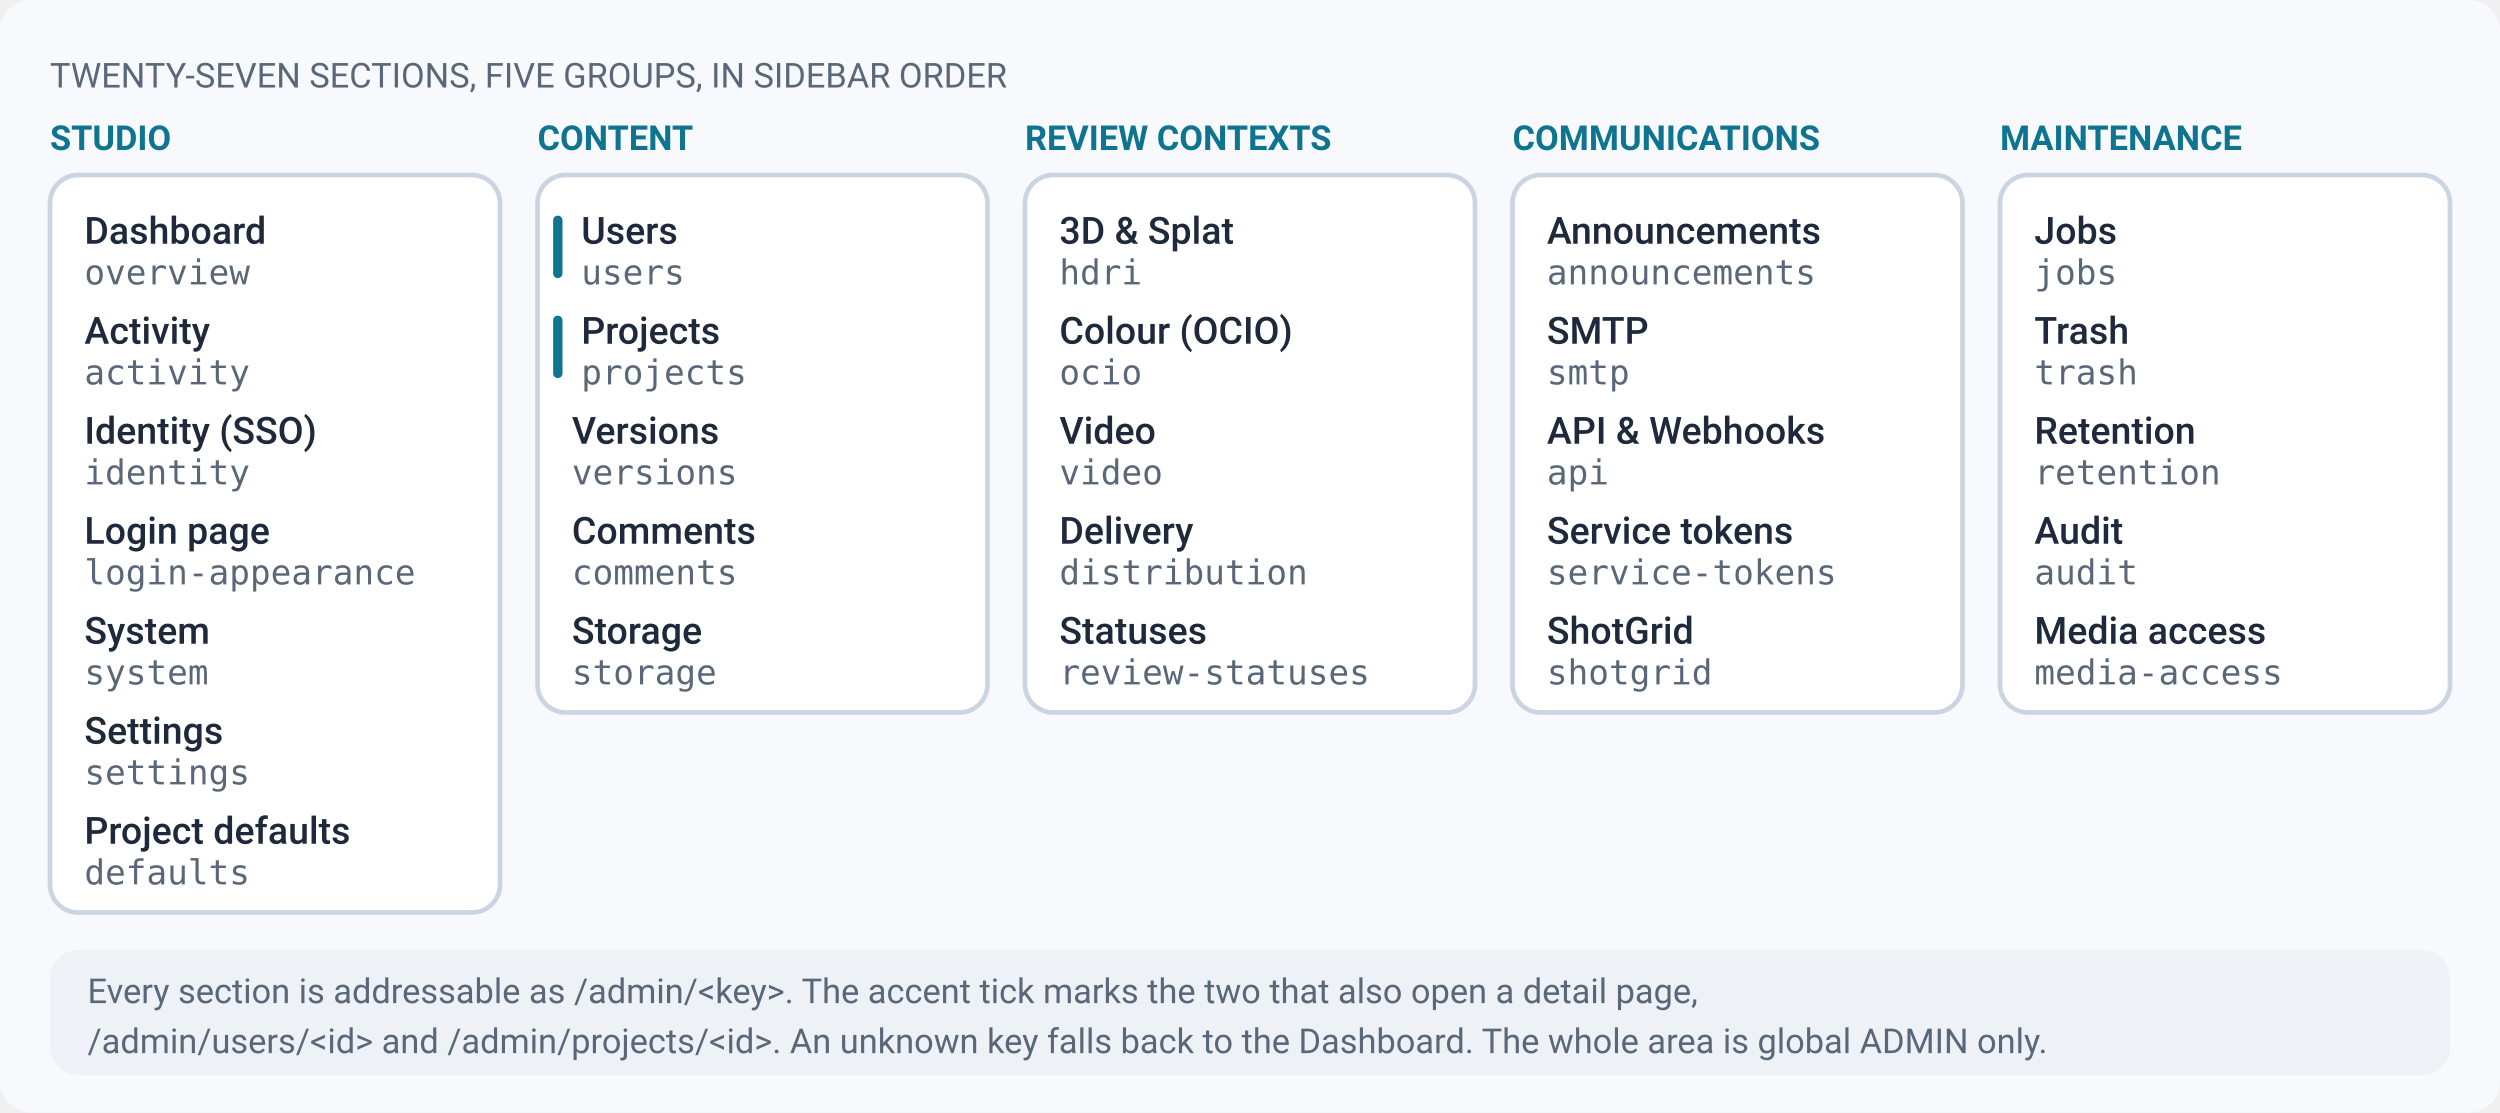
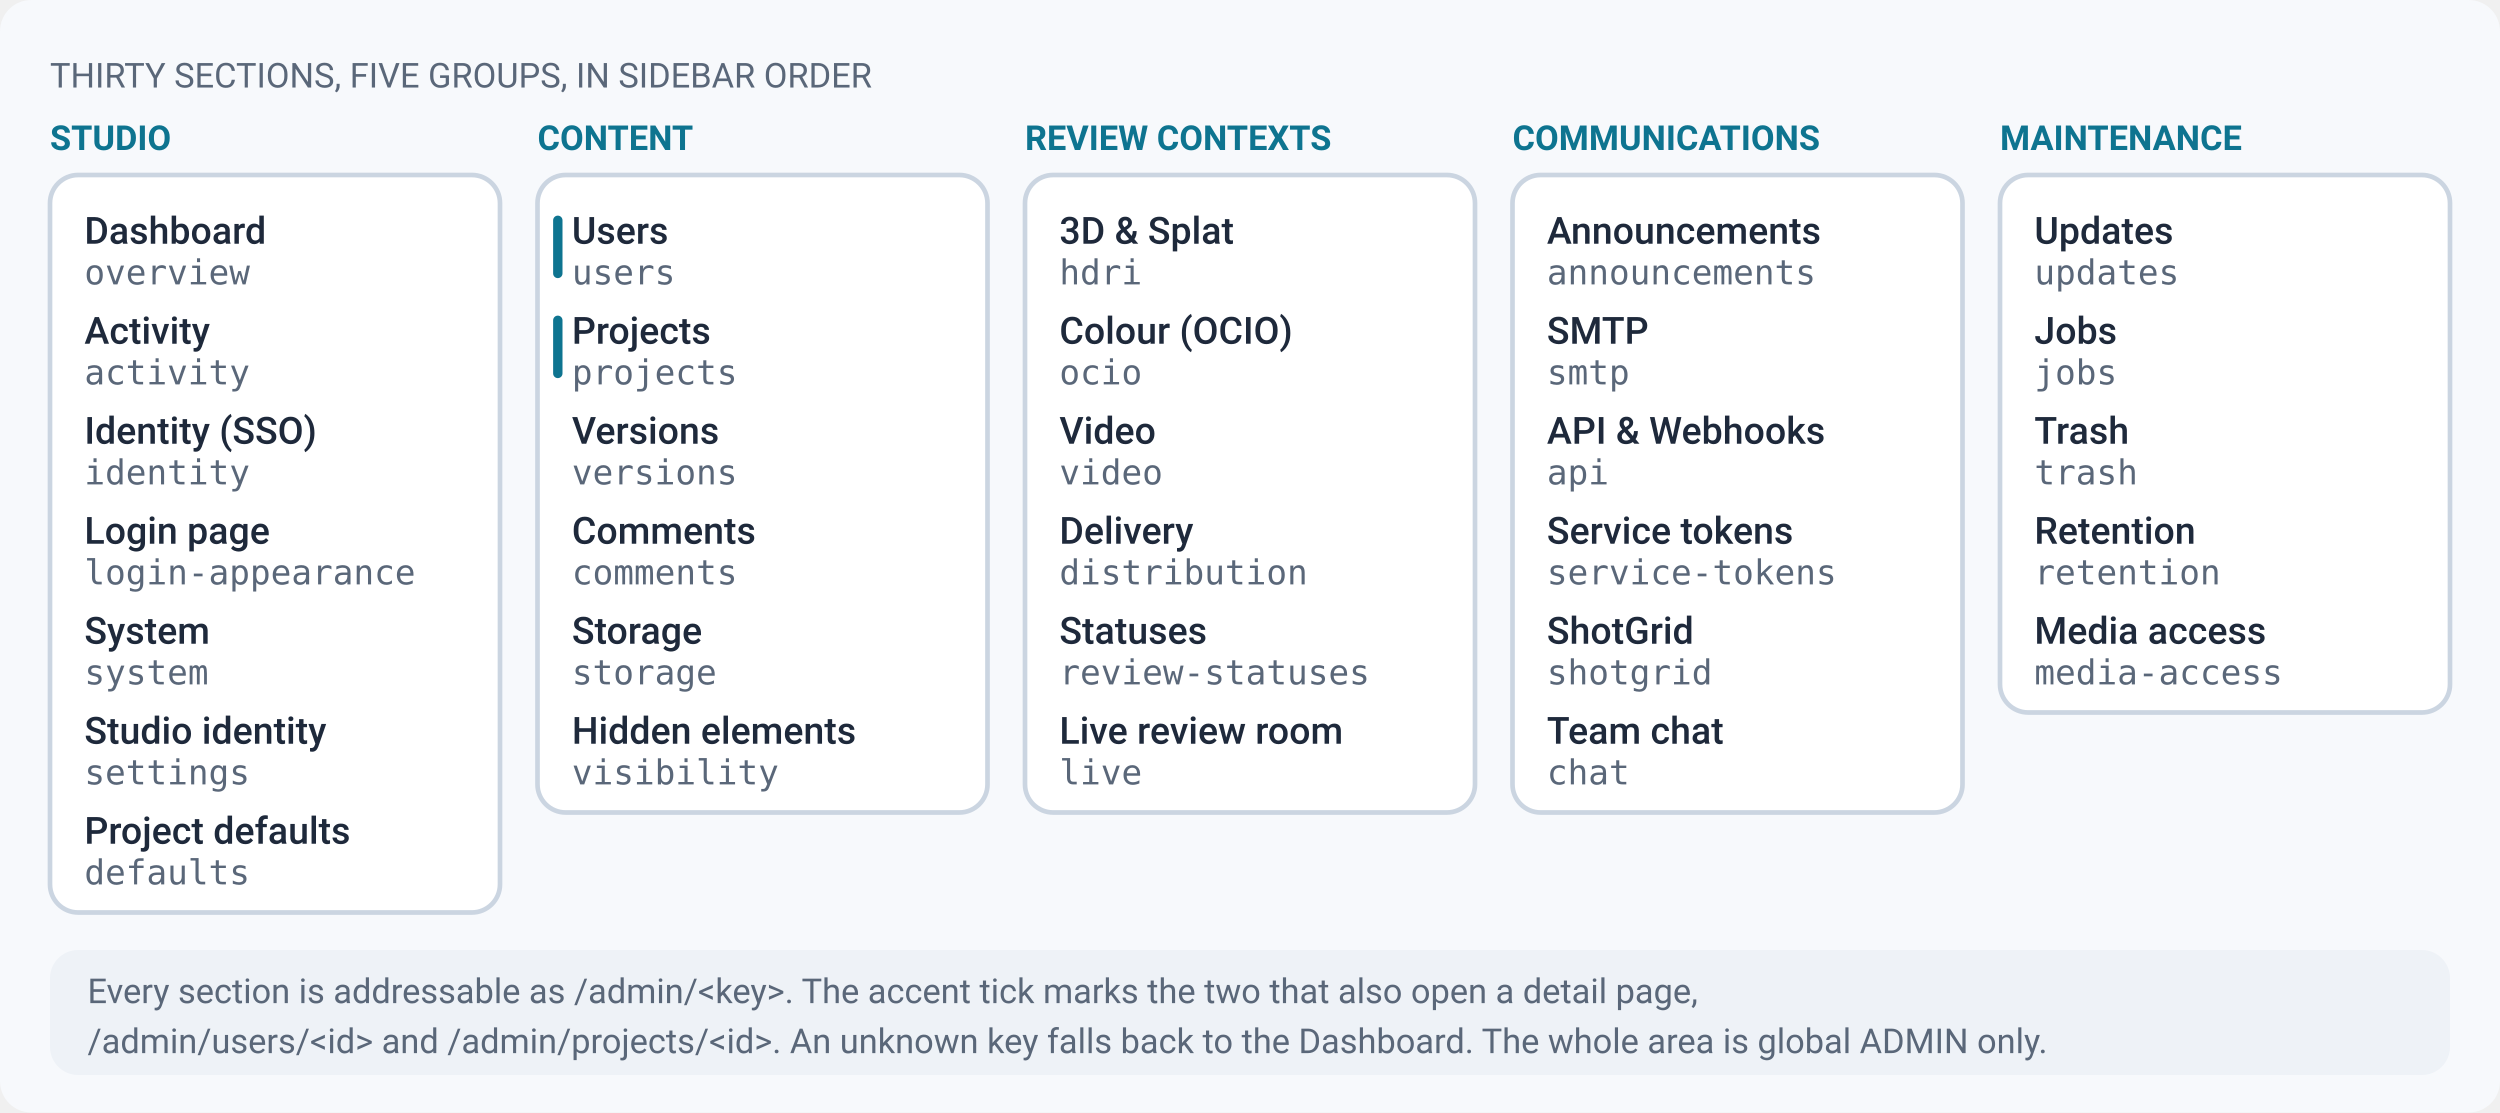
<svg xmlns="http://www.w3.org/2000/svg" viewBox="0 0 800 356" width="800" height="356" role="img" aria-labelledby="asm-title asm-desc">
  <style>
    .bg { fill: #f7f9fc; }
    .panel { fill: #ffffff; stroke: #cbd5e1; stroke-width: 1.5; }
    .panel-a { fill: #e6f7fa; stroke: #0e7490; stroke-width: 1.5; }
    .panel-o { fill: #ffffff; stroke: #94a3b8; stroke-width: 1.5; stroke-dasharray: 5 4; }
    .band { fill: #eef2f7; stroke: none; }
    .t { fill: #0f172a; font: 600 13px ui-sans-serif, system-ui, "Segoe UI", Roboto, Helvetica, Arial, sans-serif; }
    .l { fill: #1e293b; font: 500 12px ui-sans-serif, system-ui, "Segoe UI", Roboto, Helvetica, Arial, sans-serif; }
    .d { fill: #5a6779; font: 400 11px ui-sans-serif, system-ui, "Segoe UI", Roboto, Helvetica, Arial, sans-serif; }
    .m { fill: #5a6779; font: 400 11px ui-monospace, SFMono-Regular, Menlo, Consolas, monospace; }
    .a { fill: #0e7490; font: 600 11px ui-sans-serif, system-ui, "Segoe UI", Roboto, Helvetica, Arial, sans-serif; }
    .conn { stroke: #94a3b8; stroke-width: 1.5; fill: none; }
    .head { fill: #94a3b8; }
    .head-a { fill: #0e7490; }
    @media (prefers-color-scheme: dark) {
      .bg { fill: #0d121b; }
      .panel { fill: #151b27; stroke: #2a3348; }
      .panel-a { fill: #06262c; stroke: #22d3ee; }
      .panel-o { fill: #151b27; stroke: #4a5872; }
      .band { fill: #111725; }
      .t { fill: #e6ebef; }
      .l { fill: #cfd7e2; }
      .d { fill: #93a0b4; }
      .m { fill: #93a0b4; }
      .a { fill: #22d3ee; }
      .conn { stroke: #4a5872; }
      .head { fill: #4a5872; }
      .head-a { fill: #22d3ee; }
    }
  </style>
  <rect class="bg" x="0" y="0" width="800" height="356" rx="10" />
-   <text class="d" x="16" y="28">TWENTY-SEVEN SECTIONS, FIVE GROUPS, IN SIDEBAR ORDER</text>
+   <text class="d" x="16" y="28">THIRTY SECTIONS, FIVE GROUPS, IN SIDEBAR ORDER</text>
  <text class="a" x="16" y="48">STUDIO</text>
  <rect class="panel" x="16" y="56" width="144" height="236" rx="9" />
  <text class="l" x="27" y="78">Dashboard</text>
  <text class="m" x="27" y="91">overview</text>
  <text class="l" x="27" y="110">Activity</text>
  <text class="m" x="27" y="123">activity</text>
  <text class="l" x="27" y="142">Identity (SSO)</text>
  <text class="m" x="27" y="155">identity</text>
  <text class="l" x="27" y="174">Login page</text>
  <text class="m" x="27" y="187">login-appearance</text>
  <text class="l" x="27" y="206">System</text>
  <text class="m" x="27" y="219">system</text>
-   <text class="l" x="27" y="238">Settings</text>
+   <text class="l" x="27" y="238">Studio identity</text>
  <text class="m" x="27" y="251">settings</text>
  <text class="l" x="27" y="270">Project defaults</text>
  <text class="m" x="27" y="283">defaults</text>
  <text class="a" x="172" y="48">CONTENT</text>
-   <rect class="panel" x="172" y="56" width="144" height="172" rx="9" />
+   <rect class="panel" x="172" y="56" width="144" height="204" rx="9" />
  <rect class="head-a" x="177" y="69" width="3" height="20" rx="1.5" />
  <rect class="head-a" x="177" y="101" width="3" height="20" rx="1.5" />
-   <text class="l" x="186" y="78">Users</text>
-   <text class="m" x="186" y="91">users</text>
-   <text class="l" x="186" y="110">Projects</text>
-   <text class="m" x="186" y="123">projects</text>
+   <text class="l" x="183" y="78">Users</text>
+   <text class="m" x="183" y="91">users</text>
+   <text class="l" x="183" y="110">Projects</text>
+   <text class="m" x="183" y="123">projects</text>
  <text class="l" x="183" y="142">Versions</text>
  <text class="m" x="183" y="155">versions</text>
  <text class="l" x="183" y="174">Comments</text>
  <text class="m" x="183" y="187">comments</text>
  <text class="l" x="183" y="206">Storage</text>
  <text class="m" x="183" y="219">storage</text>
+   <text class="l" x="183" y="238">Hidden elements</text>
+   <text class="m" x="183" y="251">visibility</text>
  <text class="a" x="328" y="48">REVIEW CONTEXTS</text>
-   <rect class="panel" x="328" y="56" width="144" height="172" rx="9" />
+   <rect class="panel" x="328" y="56" width="144" height="204" rx="9" />
  <text class="l" x="339" y="78">3D &amp; Splat</text>
  <text class="m" x="339" y="91">hdri</text>
  <text class="l" x="339" y="110">Colour (OCIO)</text>
  <text class="m" x="339" y="123">ocio</text>
  <text class="l" x="339" y="142">Video</text>
  <text class="m" x="339" y="155">video</text>
  <text class="l" x="339" y="174">Delivery</text>
  <text class="m" x="339" y="187">distribution</text>
  <text class="l" x="339" y="206">Statuses</text>
  <text class="m" x="339" y="219">review-statuses</text>
+   <text class="l" x="339" y="238">Live review room</text>
+   <text class="m" x="339" y="251">live</text>
  <text class="a" x="484" y="48">COMMUNICATIONS</text>
-   <rect class="panel" x="484" y="56" width="144" height="172" rx="9" />
+   <rect class="panel" x="484" y="56" width="144" height="204" rx="9" />
  <text class="l" x="495" y="78">Announcements</text>
  <text class="m" x="495" y="91">announcements</text>
  <text class="l" x="495" y="110">SMTP</text>
  <text class="m" x="495" y="123">smtp</text>
  <text class="l" x="495" y="142">API &amp; Webhooks</text>
  <text class="m" x="495" y="155">api</text>
  <text class="l" x="495" y="174">Service tokens</text>
  <text class="m" x="495" y="187">service-tokens</text>
  <text class="l" x="495" y="206">ShotGrid</text>
  <text class="m" x="495" y="219">shotgrid</text>
+   <text class="l" x="495" y="238">Team chat</text>
+   <text class="m" x="495" y="251">chat</text>
  <text class="a" x="640" y="48">MAINTENANCE</text>
  <rect class="panel" x="640" y="56" width="144" height="172" rx="9" />
-   <text class="l" x="651" y="78">Jobs</text>
-   <text class="m" x="651" y="91">jobs</text>
-   <text class="l" x="651" y="110">Trash</text>
-   <text class="m" x="651" y="123">trash</text>
-   <text class="l" x="651" y="142">Retention</text>
-   <text class="m" x="651" y="155">retention</text>
-   <text class="l" x="651" y="174">Audit</text>
-   <text class="m" x="651" y="187">audit</text>
+   <text class="l" x="651" y="78">Updates</text>
+   <text class="m" x="651" y="91">updates</text>
+   <text class="l" x="651" y="110">Jobs</text>
+   <text class="m" x="651" y="123">jobs</text>
+   <text class="l" x="651" y="142">Trash</text>
+   <text class="m" x="651" y="155">trash</text>
+   <text class="l" x="651" y="174">Retention</text>
+   <text class="m" x="651" y="187">retention</text>
  <text class="l" x="651" y="206">Media access</text>
  <text class="m" x="651" y="219">media-access</text>
  <rect class="band" x="16" y="304" width="768" height="40" rx="9" />
  <text class="d" x="28" y="321">Every section is addressable as /admin/&lt;key&gt;. The accent tick marks the two that also open a detail page,</text>
  <text class="d" x="28" y="337">/admin/users/&lt;id&gt; and /admin/projects/&lt;id&gt;. An unknown key falls back to the Dashboard. The whole area is global ADMIN only.</text>
</svg>
